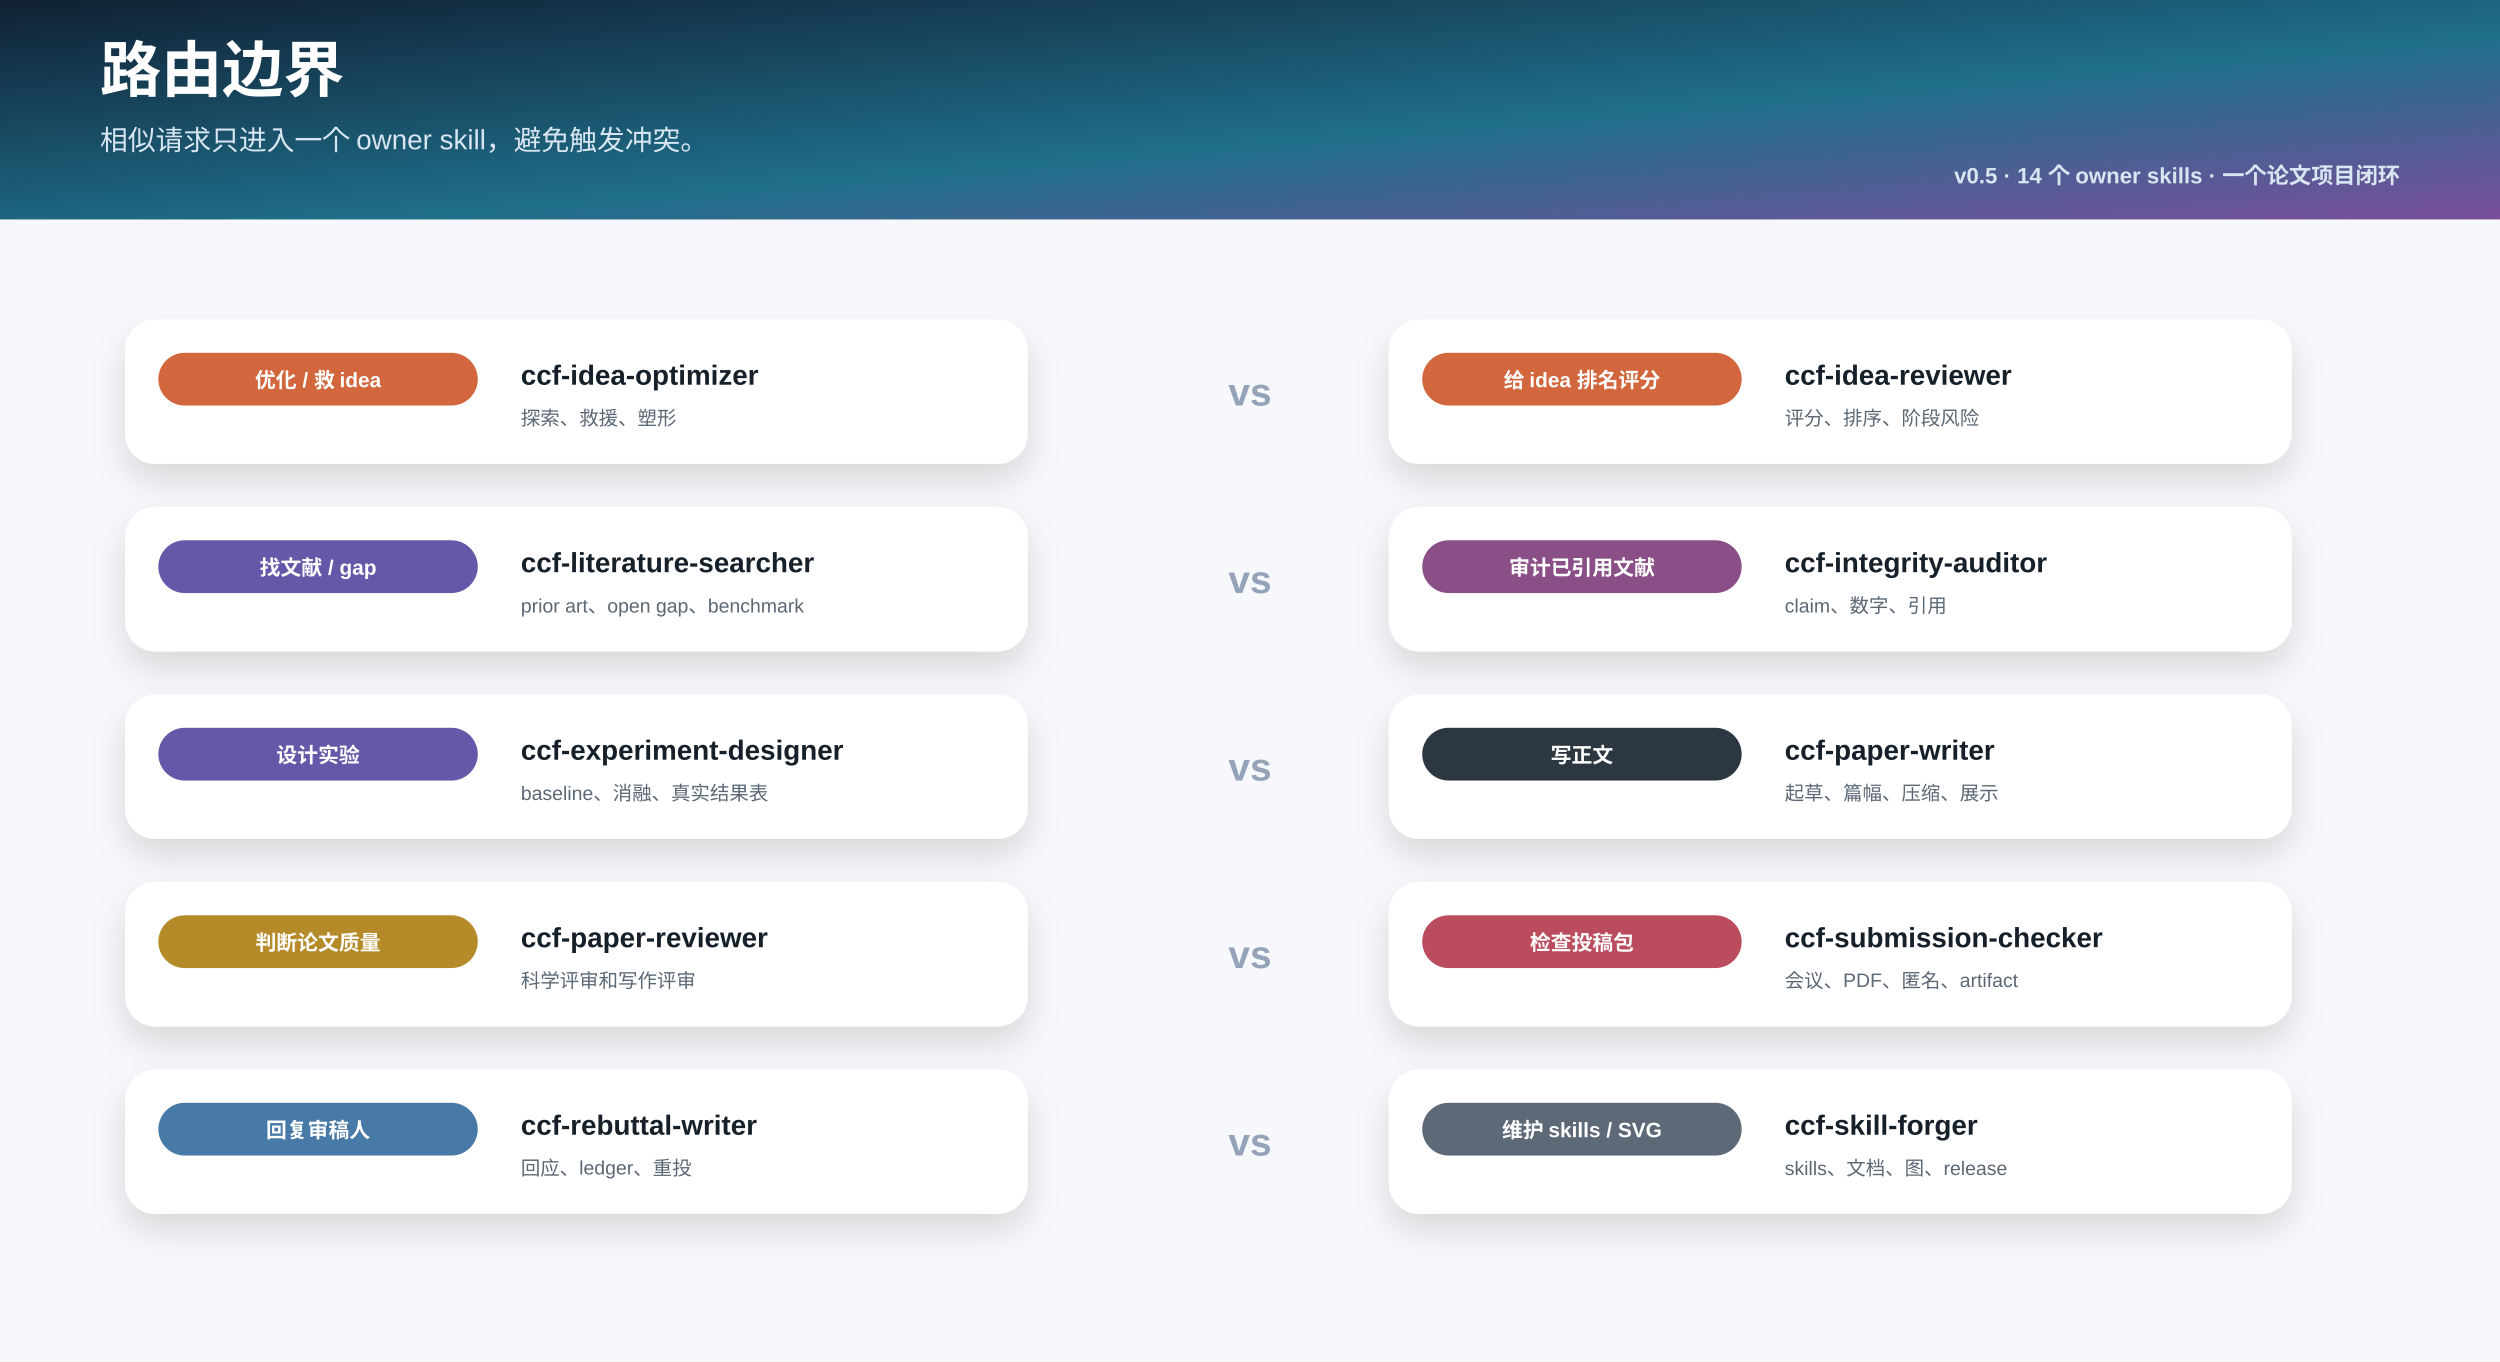
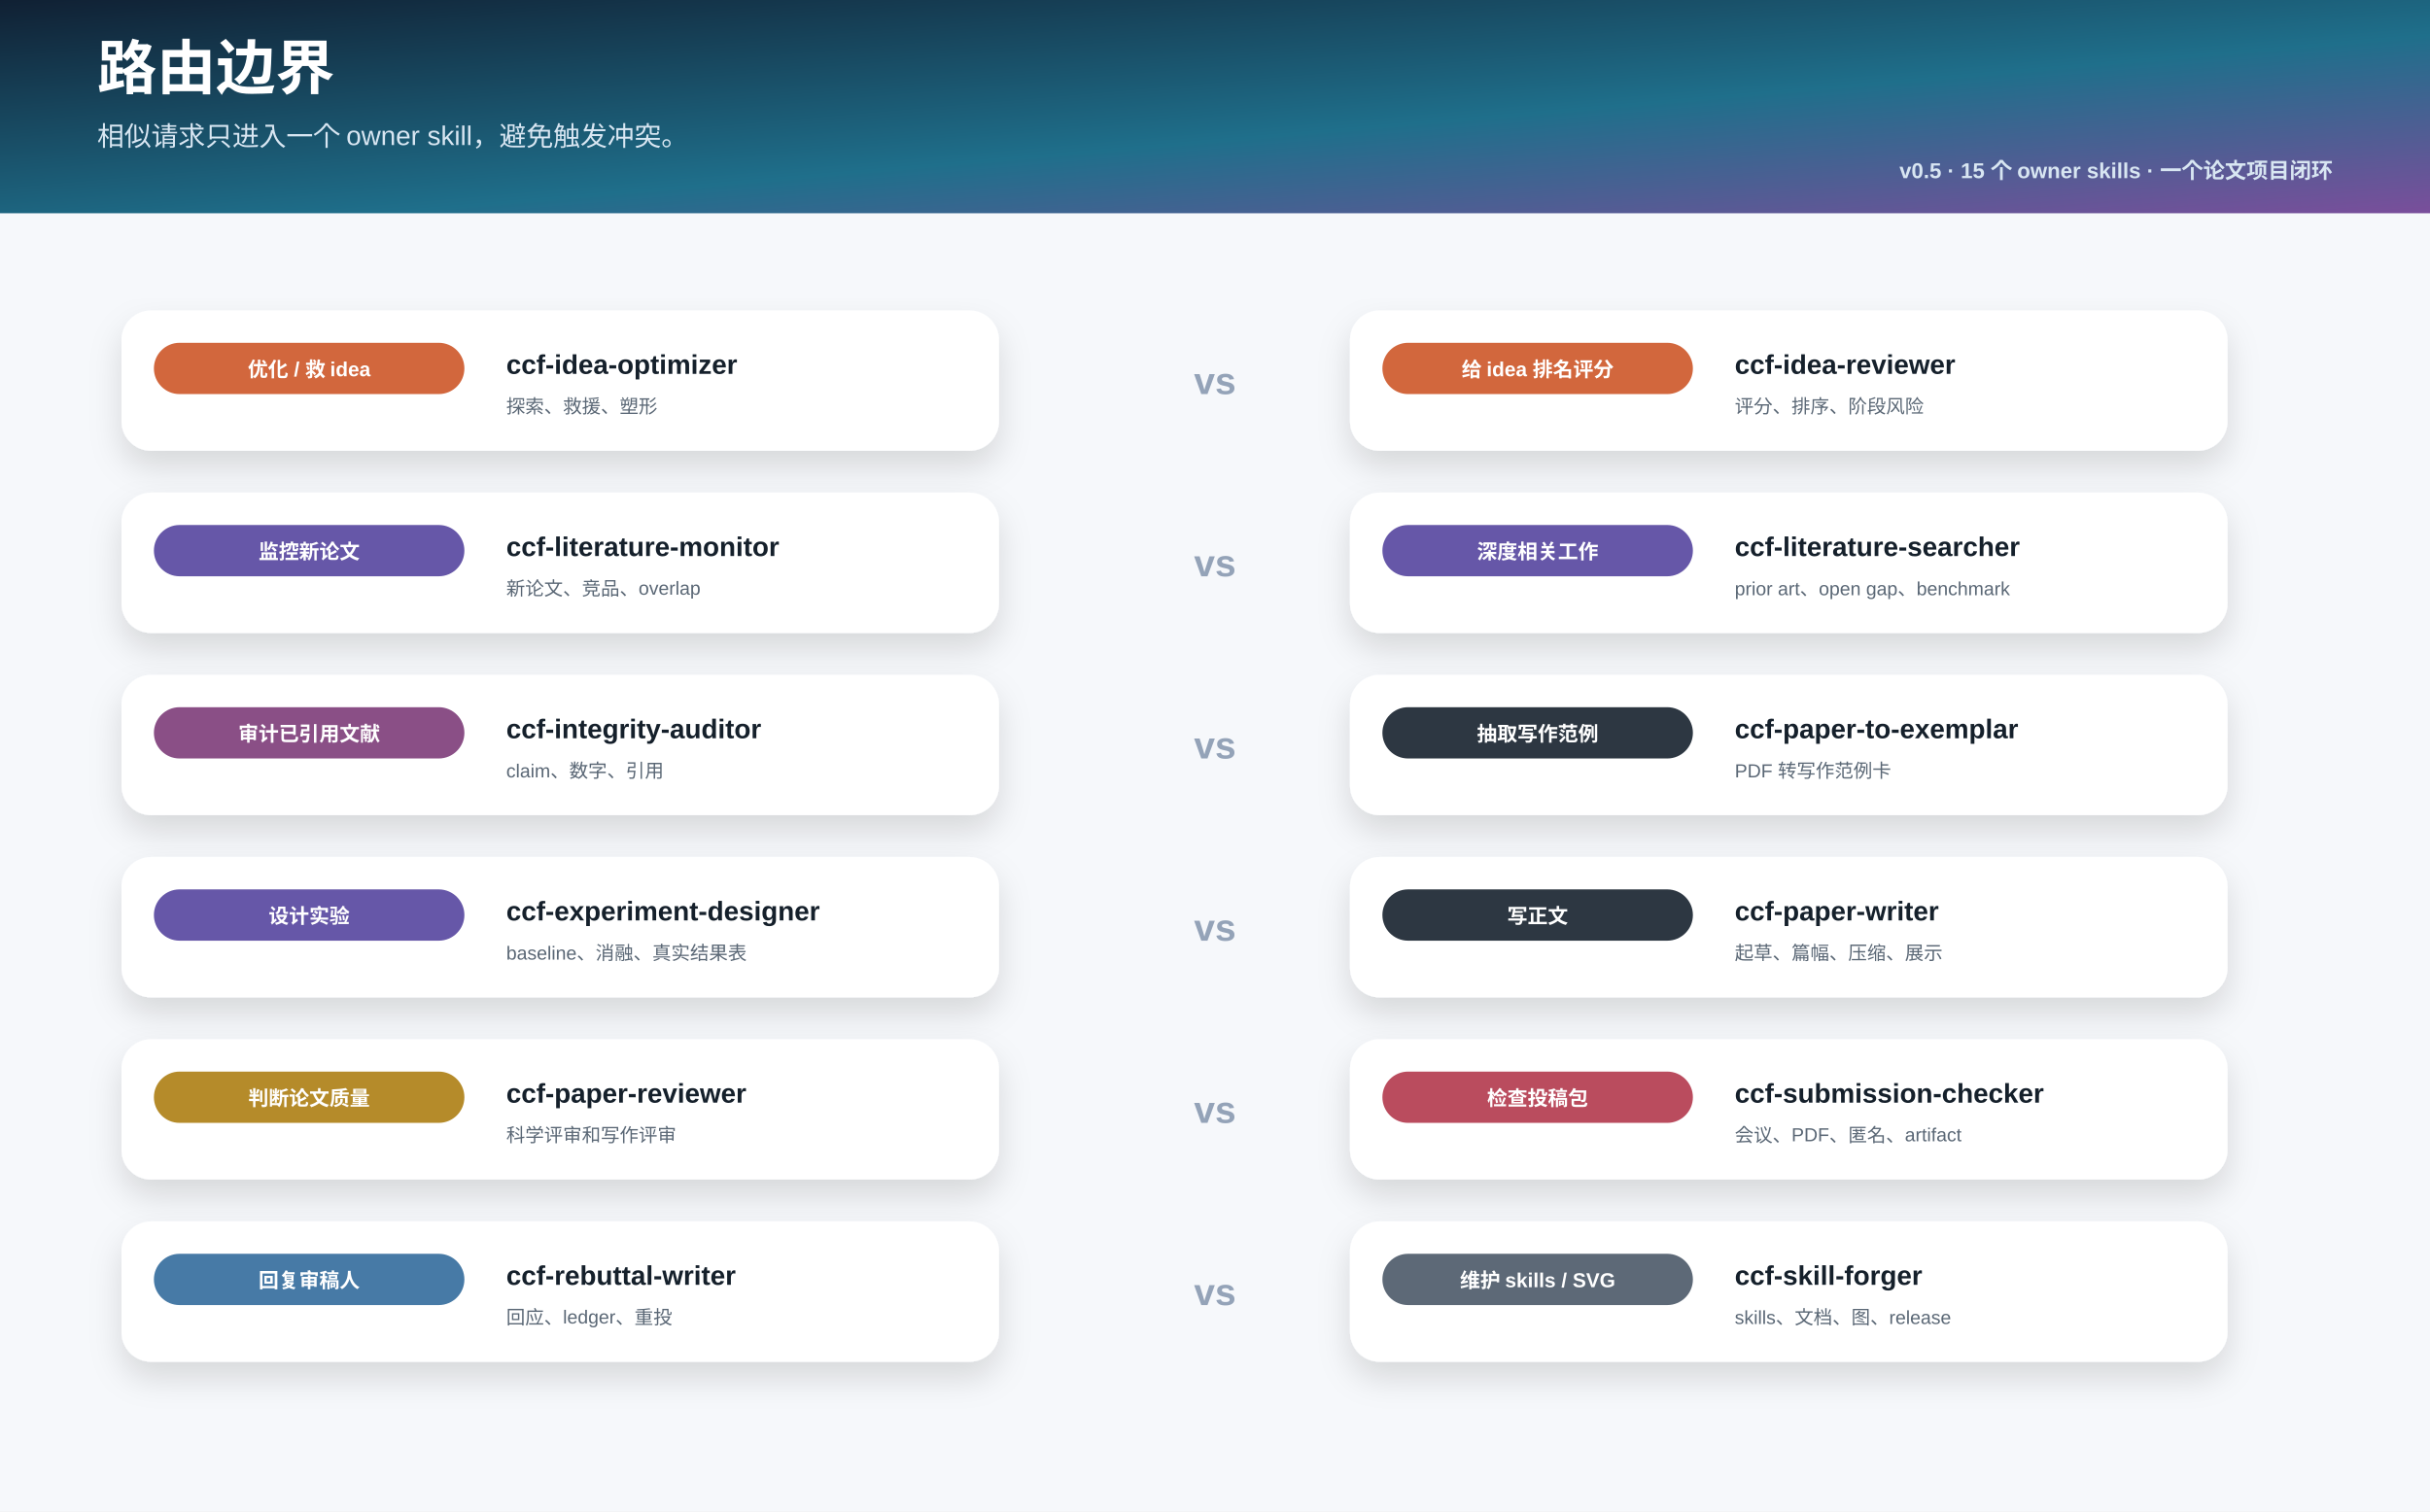
- <svg xmlns="http://www.w3.org/2000/svg" width="1800" height="980" viewBox="0 0 1800 980">
+ <svg xmlns="http://www.w3.org/2000/svg" width="1800" height="1120" viewBox="0 0 1800 1120">
  <defs>
    <linearGradient id="header" x1="0" y1="0" x2="1" y2="1">
      <stop offset="0" stop-color="#102033" />
      <stop offset="0.58" stop-color="#1F6F8B" />
      <stop offset="1" stop-color="#7A4E9B" />
    </linearGradient>
    <filter id="shadow" x="-20%" y="-20%" width="140%" height="160%">
      <feDropShadow dx="0" dy="12" stdDeviation="12" flood-color="#0B1826" flood-opacity="0.13" />
    </filter>
    <marker id="arrow" markerWidth="13" markerHeight="13" refX="11" refY="6.5" orient="auto">
      <path d="M2,2 L11,6.5 L2,11 Z" fill="#7B8794" />
    </marker>
  </defs>
  <style>text{font-family:Microsoft YaHei, Segoe UI, Arial, sans-serif;dominant-baseline:auto} .mono{font-family:Consolas,Menlo,monospace}</style>
-   <rect x="0" y="0" width="1800" height="980" rx="0" fill="#F6F8FB" stroke="none" stroke-width="2" />
+   <rect x="0" y="0" width="1800" height="1120" rx="0" fill="#F6F8FB" stroke="none" stroke-width="2" />
  <rect x="0" y="0" width="1800" height="158" rx="0" fill="url(#header)" stroke="none" stroke-width="2" />
  <text x="72" y="66" font-size="44" font-weight="850" fill="#FFFFFF" text-anchor="start">路由边界</text>
  <text x="72" y="108" font-size="20" font-weight="500" fill="#D8E6F2" text-anchor="start">相似请求只进入一个 owner skill，避免触发冲突。</text>
-   <text x="1728" y="132" font-size="16" font-weight="650" fill="#D8E6F2" text-anchor="end">v0.5 · 14 个 owner skills · 一个论文项目闭环</text>
+   <text x="1728" y="132" font-size="16" font-weight="650" fill="#D8E6F2" text-anchor="end">v0.5 · 15 个 owner skills · 一个论文项目闭环</text>
  <rect x="90" y="230" width="650" height="104" rx="22" fill="#FFFFFF" stroke="none" stroke-width="2" filter="url(#shadow)" />
  <rect x="114" y="254" width="230" height="38" rx="19" fill="#D2673D" stroke="none" stroke-width="2" />
  <text x="229" y="279" font-size="15" font-weight="760" fill="#FFFFFF" text-anchor="middle">优化 / 救 idea</text>
  <text x="375" y="277" font-size="20" font-weight="820" fill="#15202B" text-anchor="start">ccf-idea-optimizer</text>
  <text x="375" y="306" font-size="14" font-weight="520" fill="#5A6775" text-anchor="start">探索、救援、塑形</text>
  <rect x="1000" y="230" width="650" height="104" rx="22" fill="#FFFFFF" stroke="none" stroke-width="2" filter="url(#shadow)" />
  <rect x="1024" y="254" width="230" height="38" rx="19" fill="#D2673D" stroke="none" stroke-width="2" />
  <text x="1139" y="279" font-size="15" font-weight="760" fill="#FFFFFF" text-anchor="middle">给 idea 排名评分</text>
  <text x="1285" y="277" font-size="20" font-weight="820" fill="#15202B" text-anchor="start">ccf-idea-reviewer</text>
  <text x="1285" y="306" font-size="14" font-weight="520" fill="#5A6775" text-anchor="start">评分、排序、阶段风险</text>
  <text x="900" y="292" font-size="28" font-weight="850" fill="#94A3B8" text-anchor="middle">vs</text>
  <rect x="90" y="365" width="650" height="104" rx="22" fill="#FFFFFF" stroke="none" stroke-width="2" filter="url(#shadow)" />
  <rect x="114" y="389" width="230" height="38" rx="19" fill="#6657A8" stroke="none" stroke-width="2" />
-   <text x="229" y="414" font-size="15" font-weight="760" fill="#FFFFFF" text-anchor="middle">找文献 / gap</text>
-   <text x="375" y="412" font-size="20" font-weight="820" fill="#15202B" text-anchor="start">ccf-literature-searcher</text>
-   <text x="375" y="441" font-size="14" font-weight="520" fill="#5A6775" text-anchor="start">prior art、open gap、benchmark</text>
+   <text x="229" y="414" font-size="15" font-weight="760" fill="#FFFFFF" text-anchor="middle">监控新论文</text>
+   <text x="375" y="412" font-size="20" font-weight="820" fill="#15202B" text-anchor="start">ccf-literature-monitor</text>
+   <text x="375" y="441" font-size="14" font-weight="520" fill="#5A6775" text-anchor="start">新论文、竞品、overlap</text>
  <rect x="1000" y="365" width="650" height="104" rx="22" fill="#FFFFFF" stroke="none" stroke-width="2" filter="url(#shadow)" />
-   <rect x="1024" y="389" width="230" height="38" rx="19" fill="#8A4F86" stroke="none" stroke-width="2" />
-   <text x="1139" y="414" font-size="15" font-weight="760" fill="#FFFFFF" text-anchor="middle">审计已引用文献</text>
-   <text x="1285" y="412" font-size="20" font-weight="820" fill="#15202B" text-anchor="start">ccf-integrity-auditor</text>
-   <text x="1285" y="441" font-size="14" font-weight="520" fill="#5A6775" text-anchor="start">claim、数字、引用</text>
+   <rect x="1024" y="389" width="230" height="38" rx="19" fill="#6657A8" stroke="none" stroke-width="2" />
+   <text x="1139" y="414" font-size="15" font-weight="760" fill="#FFFFFF" text-anchor="middle">深度相关工作</text>
+   <text x="1285" y="412" font-size="20" font-weight="820" fill="#15202B" text-anchor="start">ccf-literature-searcher</text>
+   <text x="1285" y="441" font-size="14" font-weight="520" fill="#5A6775" text-anchor="start">prior art、open gap、benchmark</text>
  <text x="900" y="427" font-size="28" font-weight="850" fill="#94A3B8" text-anchor="middle">vs</text>
  <rect x="90" y="500" width="650" height="104" rx="22" fill="#FFFFFF" stroke="none" stroke-width="2" filter="url(#shadow)" />
-   <rect x="114" y="524" width="230" height="38" rx="19" fill="#6657A8" stroke="none" stroke-width="2" />
-   <text x="229" y="549" font-size="15" font-weight="760" fill="#FFFFFF" text-anchor="middle">设计实验</text>
-   <text x="375" y="547" font-size="20" font-weight="820" fill="#15202B" text-anchor="start">ccf-experiment-designer</text>
-   <text x="375" y="576" font-size="14" font-weight="520" fill="#5A6775" text-anchor="start">baseline、消融、真实结果表</text>
+   <rect x="114" y="524" width="230" height="38" rx="19" fill="#8A4F86" stroke="none" stroke-width="2" />
+   <text x="229" y="549" font-size="15" font-weight="760" fill="#FFFFFF" text-anchor="middle">审计已引用文献</text>
+   <text x="375" y="547" font-size="20" font-weight="820" fill="#15202B" text-anchor="start">ccf-integrity-auditor</text>
+   <text x="375" y="576" font-size="14" font-weight="520" fill="#5A6775" text-anchor="start">claim、数字、引用</text>
  <rect x="1000" y="500" width="650" height="104" rx="22" fill="#FFFFFF" stroke="none" stroke-width="2" filter="url(#shadow)" />
  <rect x="1024" y="524" width="230" height="38" rx="19" fill="#2D3742" stroke="none" stroke-width="2" />
-   <text x="1139" y="549" font-size="15" font-weight="760" fill="#FFFFFF" text-anchor="middle">写正文</text>
-   <text x="1285" y="547" font-size="20" font-weight="820" fill="#15202B" text-anchor="start">ccf-paper-writer</text>
-   <text x="1285" y="576" font-size="14" font-weight="520" fill="#5A6775" text-anchor="start">起草、篇幅、压缩、展示</text>
+   <text x="1139" y="549" font-size="15" font-weight="760" fill="#FFFFFF" text-anchor="middle">抽取写作范例</text>
+   <text x="1285" y="547" font-size="20" font-weight="820" fill="#15202B" text-anchor="start">ccf-paper-to-exemplar</text>
+   <text x="1285" y="576" font-size="14" font-weight="520" fill="#5A6775" text-anchor="start">PDF 转写作范例卡</text>
  <text x="900" y="562" font-size="28" font-weight="850" fill="#94A3B8" text-anchor="middle">vs</text>
  <rect x="90" y="635" width="650" height="104" rx="22" fill="#FFFFFF" stroke="none" stroke-width="2" filter="url(#shadow)" />
-   <rect x="114" y="659" width="230" height="38" rx="19" fill="#B58B2A" stroke="none" stroke-width="2" />
-   <text x="229" y="684" font-size="15" font-weight="760" fill="#FFFFFF" text-anchor="middle">判断论文质量</text>
-   <text x="375" y="682" font-size="20" font-weight="820" fill="#15202B" text-anchor="start">ccf-paper-reviewer</text>
-   <text x="375" y="711" font-size="14" font-weight="520" fill="#5A6775" text-anchor="start">科学评审和写作评审</text>
+   <rect x="114" y="659" width="230" height="38" rx="19" fill="#6657A8" stroke="none" stroke-width="2" />
+   <text x="229" y="684" font-size="15" font-weight="760" fill="#FFFFFF" text-anchor="middle">设计实验</text>
+   <text x="375" y="682" font-size="20" font-weight="820" fill="#15202B" text-anchor="start">ccf-experiment-designer</text>
+   <text x="375" y="711" font-size="14" font-weight="520" fill="#5A6775" text-anchor="start">baseline、消融、真实结果表</text>
  <rect x="1000" y="635" width="650" height="104" rx="22" fill="#FFFFFF" stroke="none" stroke-width="2" filter="url(#shadow)" />
-   <rect x="1024" y="659" width="230" height="38" rx="19" fill="#BA4C5E" stroke="none" stroke-width="2" />
-   <text x="1139" y="684" font-size="15" font-weight="760" fill="#FFFFFF" text-anchor="middle">检查投稿包</text>
-   <text x="1285" y="682" font-size="20" font-weight="820" fill="#15202B" text-anchor="start">ccf-submission-checker</text>
-   <text x="1285" y="711" font-size="14" font-weight="520" fill="#5A6775" text-anchor="start">会议、PDF、匿名、artifact</text>
+   <rect x="1024" y="659" width="230" height="38" rx="19" fill="#2D3742" stroke="none" stroke-width="2" />
+   <text x="1139" y="684" font-size="15" font-weight="760" fill="#FFFFFF" text-anchor="middle">写正文</text>
+   <text x="1285" y="682" font-size="20" font-weight="820" fill="#15202B" text-anchor="start">ccf-paper-writer</text>
+   <text x="1285" y="711" font-size="14" font-weight="520" fill="#5A6775" text-anchor="start">起草、篇幅、压缩、展示</text>
  <text x="900" y="697" font-size="28" font-weight="850" fill="#94A3B8" text-anchor="middle">vs</text>
  <rect x="90" y="770" width="650" height="104" rx="22" fill="#FFFFFF" stroke="none" stroke-width="2" filter="url(#shadow)" />
-   <rect x="114" y="794" width="230" height="38" rx="19" fill="#477AA6" stroke="none" stroke-width="2" />
-   <text x="229" y="819" font-size="15" font-weight="760" fill="#FFFFFF" text-anchor="middle">回复审稿人</text>
-   <text x="375" y="817" font-size="20" font-weight="820" fill="#15202B" text-anchor="start">ccf-rebuttal-writer</text>
-   <text x="375" y="846" font-size="14" font-weight="520" fill="#5A6775" text-anchor="start">回应、ledger、重投</text>
+   <rect x="114" y="794" width="230" height="38" rx="19" fill="#B58B2A" stroke="none" stroke-width="2" />
+   <text x="229" y="819" font-size="15" font-weight="760" fill="#FFFFFF" text-anchor="middle">判断论文质量</text>
+   <text x="375" y="817" font-size="20" font-weight="820" fill="#15202B" text-anchor="start">ccf-paper-reviewer</text>
+   <text x="375" y="846" font-size="14" font-weight="520" fill="#5A6775" text-anchor="start">科学评审和写作评审</text>
  <rect x="1000" y="770" width="650" height="104" rx="22" fill="#FFFFFF" stroke="none" stroke-width="2" filter="url(#shadow)" />
-   <rect x="1024" y="794" width="230" height="38" rx="19" fill="#5D6977" stroke="none" stroke-width="2" />
-   <text x="1139" y="819" font-size="15" font-weight="760" fill="#FFFFFF" text-anchor="middle">维护 skills / SVG</text>
-   <text x="1285" y="817" font-size="20" font-weight="820" fill="#15202B" text-anchor="start">ccf-skill-forger</text>
-   <text x="1285" y="846" font-size="14" font-weight="520" fill="#5A6775" text-anchor="start">skills、文档、图、release</text>
+   <rect x="1024" y="794" width="230" height="38" rx="19" fill="#BA4C5E" stroke="none" stroke-width="2" />
+   <text x="1139" y="819" font-size="15" font-weight="760" fill="#FFFFFF" text-anchor="middle">检查投稿包</text>
+   <text x="1285" y="817" font-size="20" font-weight="820" fill="#15202B" text-anchor="start">ccf-submission-checker</text>
+   <text x="1285" y="846" font-size="14" font-weight="520" fill="#5A6775" text-anchor="start">会议、PDF、匿名、artifact</text>
  <text x="900" y="832" font-size="28" font-weight="850" fill="#94A3B8" text-anchor="middle">vs</text>
+   <rect x="90" y="905" width="650" height="104" rx="22" fill="#FFFFFF" stroke="none" stroke-width="2" filter="url(#shadow)" />
+   <rect x="114" y="929" width="230" height="38" rx="19" fill="#477AA6" stroke="none" stroke-width="2" />
+   <text x="229" y="954" font-size="15" font-weight="760" fill="#FFFFFF" text-anchor="middle">回复审稿人</text>
+   <text x="375" y="952" font-size="20" font-weight="820" fill="#15202B" text-anchor="start">ccf-rebuttal-writer</text>
+   <text x="375" y="981" font-size="14" font-weight="520" fill="#5A6775" text-anchor="start">回应、ledger、重投</text>
+   <rect x="1000" y="905" width="650" height="104" rx="22" fill="#FFFFFF" stroke="none" stroke-width="2" filter="url(#shadow)" />
+   <rect x="1024" y="929" width="230" height="38" rx="19" fill="#5D6977" stroke="none" stroke-width="2" />
+   <text x="1139" y="954" font-size="15" font-weight="760" fill="#FFFFFF" text-anchor="middle">维护 skills / SVG</text>
+   <text x="1285" y="952" font-size="20" font-weight="820" fill="#15202B" text-anchor="start">ccf-skill-forger</text>
+   <text x="1285" y="981" font-size="14" font-weight="520" fill="#5A6775" text-anchor="start">skills、文档、图、release</text>
+   <text x="900" y="967" font-size="28" font-weight="850" fill="#94A3B8" text-anchor="middle">vs</text>
</svg>
